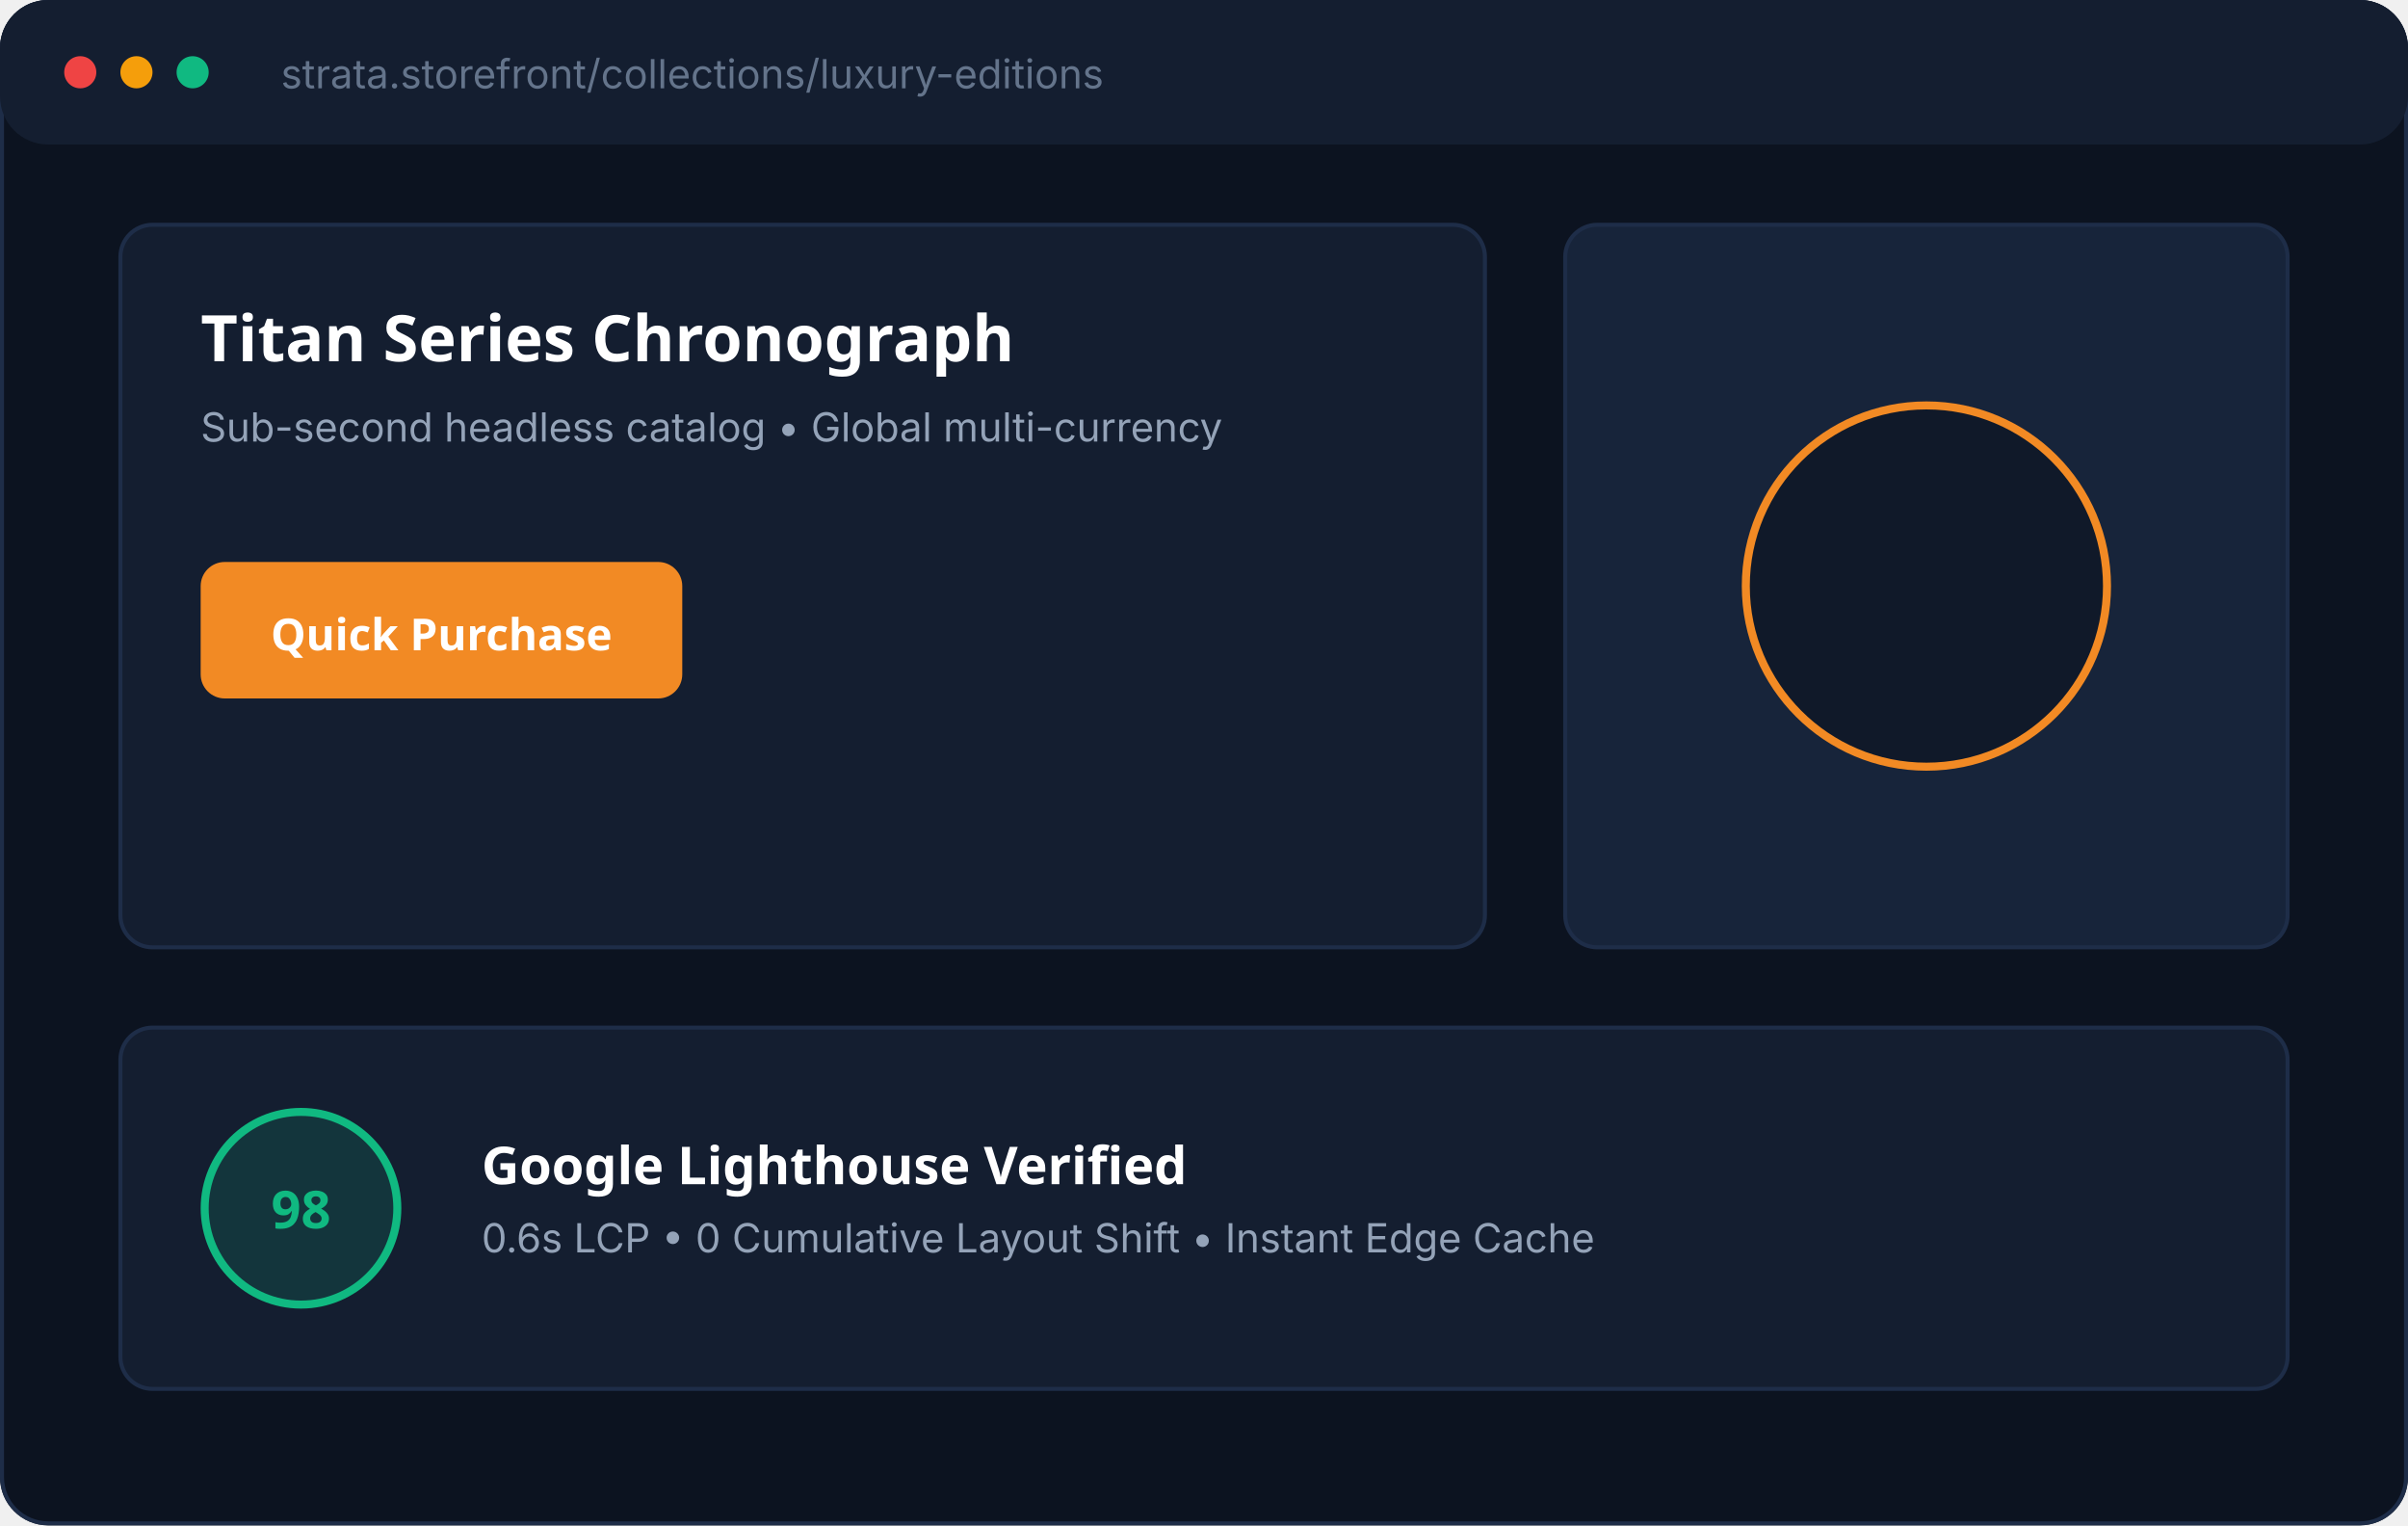
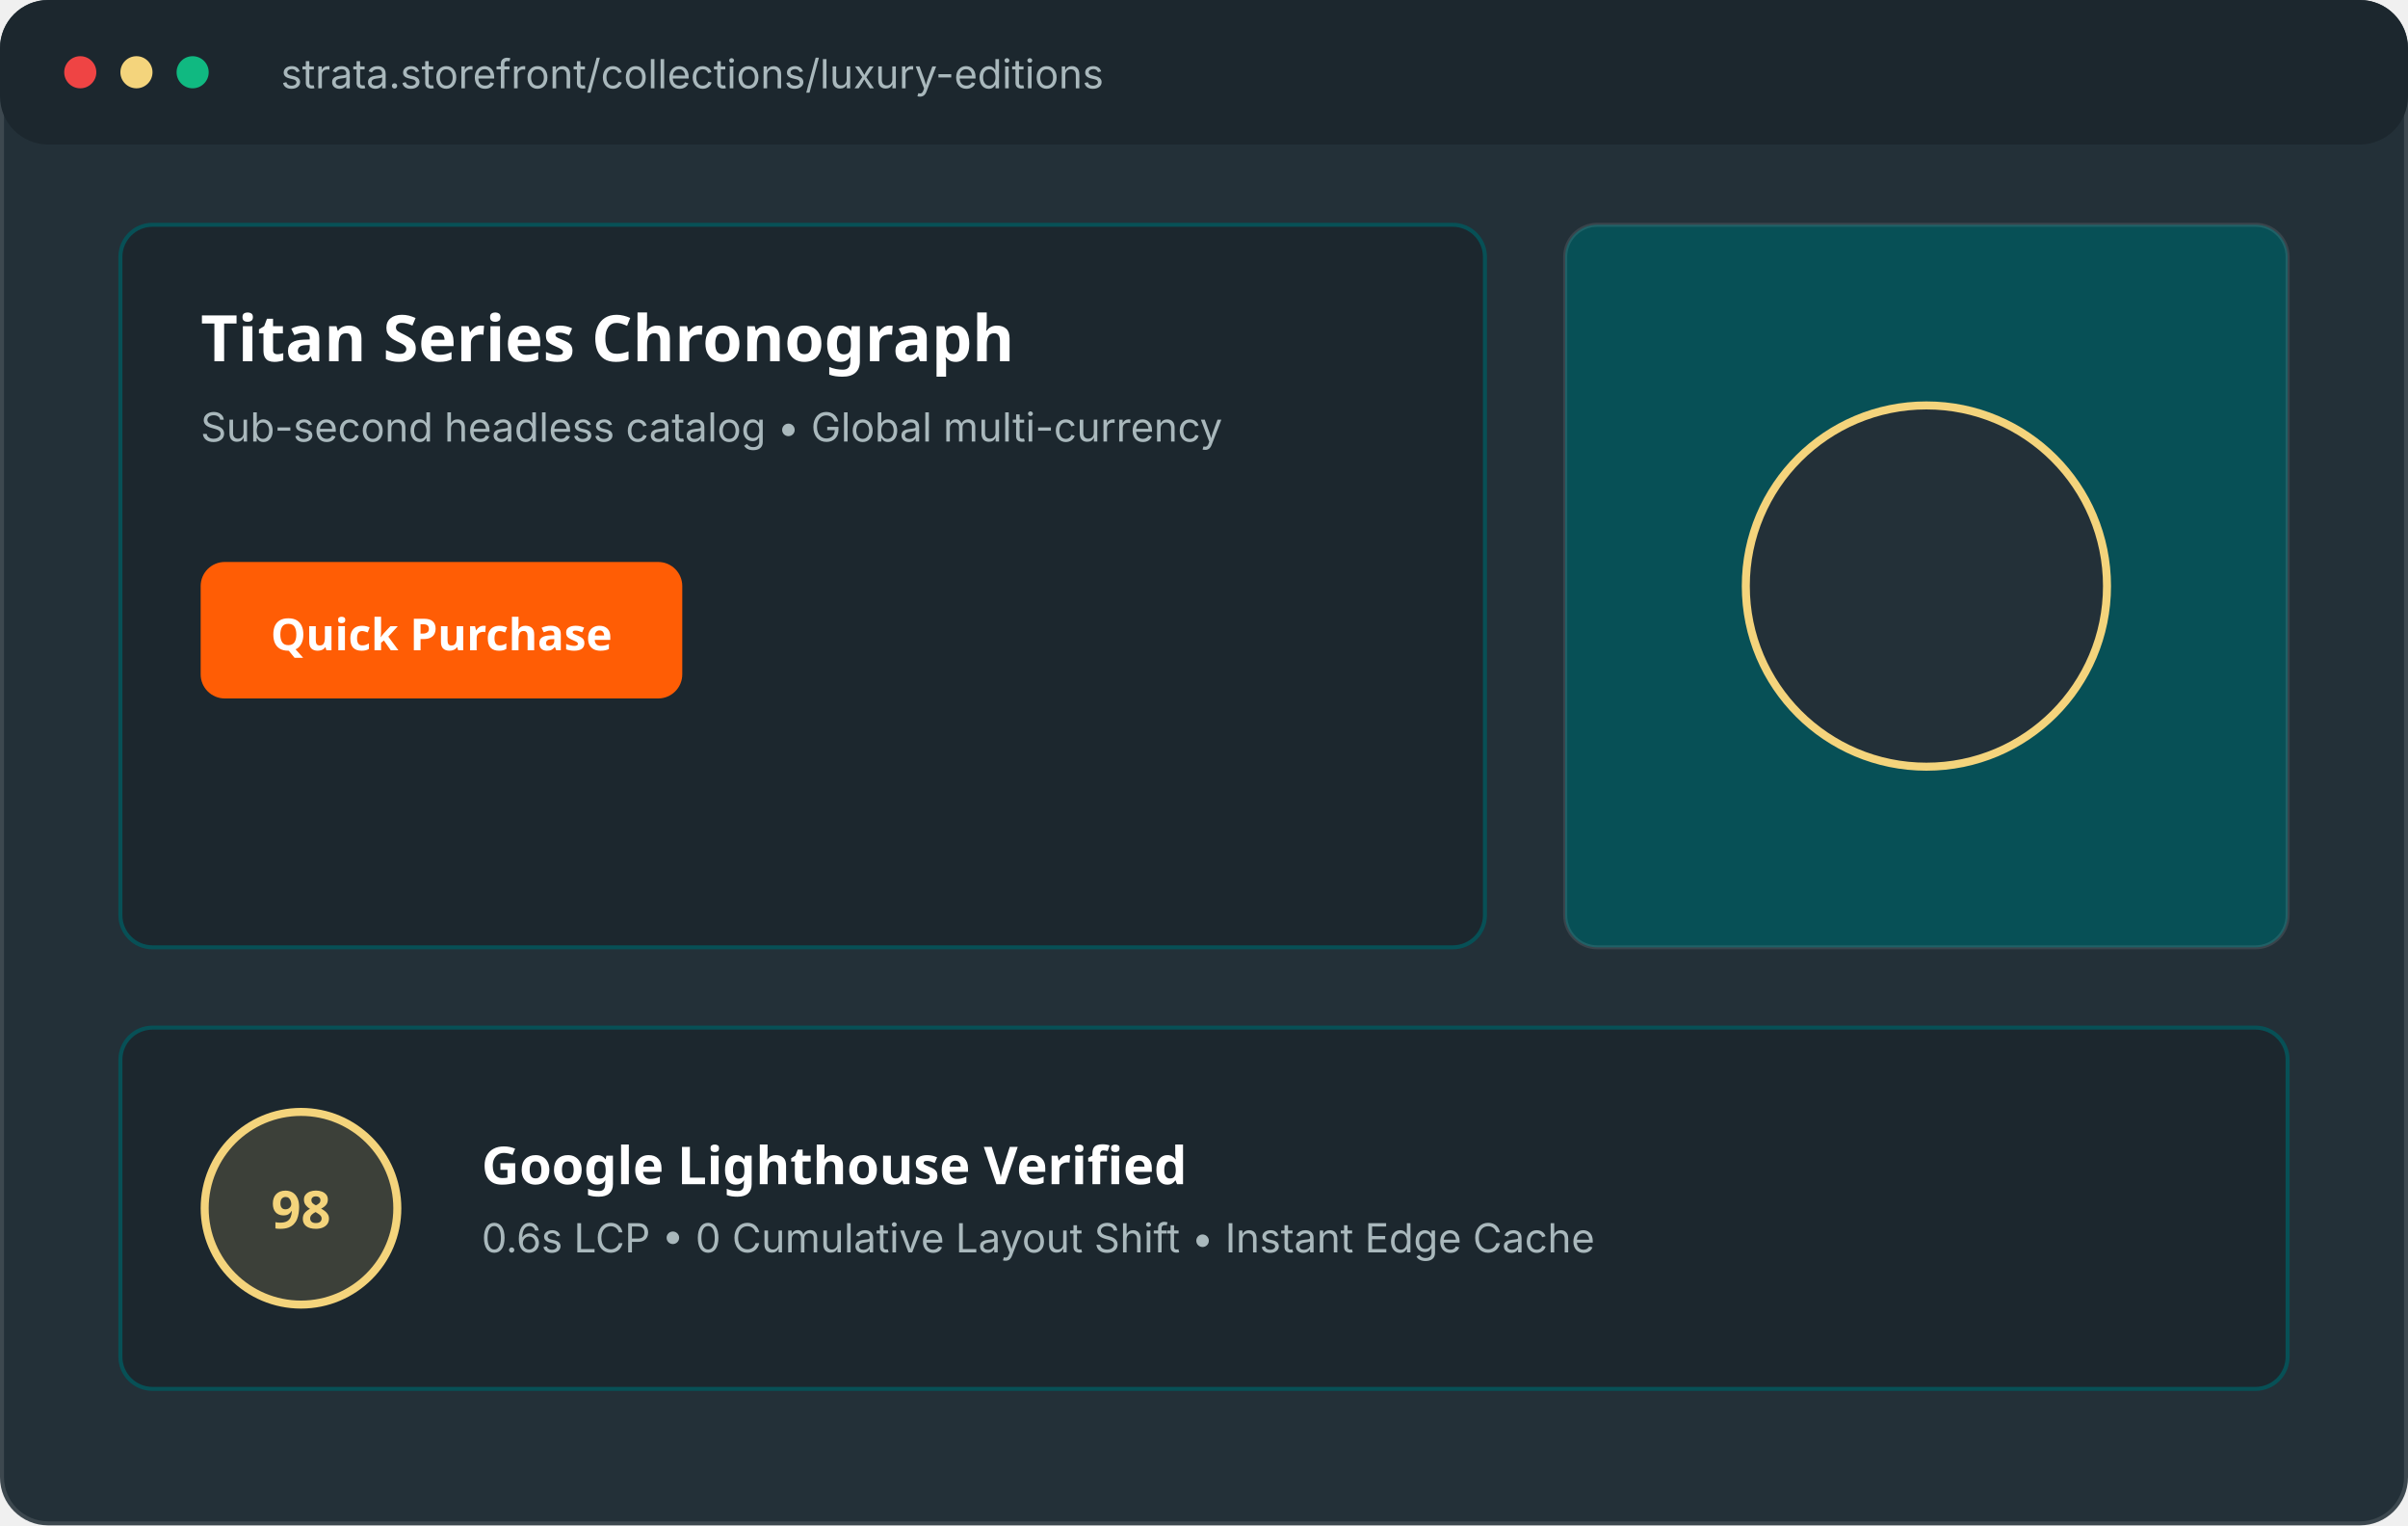
<svg xmlns="http://www.w3.org/2000/svg" viewBox="0 0 600 380" fill="none">
-   <rect width="600" height="380" rx="12" fill="#0C1320" />
-   <rect x="0.5" y="0.5" width="599" height="379" rx="11.5" stroke="#1E2D48" />
-   <rect width="600" height="36" fill="#141E30" rx="12" />
+   <rect width="600" height="380" rx="12" fill="#233038" />
+   <rect x="0.5" y="0.5" width="599" height="379" rx="11.5" stroke="rgba(255,255,255,0.12)" />
+   <rect width="600" height="36" fill="#1C272E" rx="12" />
  <circle cx="20" cy="18" r="4" fill="#EF4444" />
-   <circle cx="34" cy="18" r="4" fill="#F59E0B" />
+   <circle cx="34" cy="18" r="4" fill="#F4D47C" />
  <circle cx="48" cy="18" r="4" fill="#10B981" />
-   <text x="70" y="22" font-family="'Inter', sans-serif" font-size="10" fill="#64748B">strata.storefront/collections/luxury-editions</text>
-   <rect x="30" y="56" width="340" height="180" rx="8" fill="#141E30" stroke="#1E2D48" />
+   <text x="70" y="22" font-family="'Inter', sans-serif" font-size="10" fill="#A9B8BC">strata.storefront/collections/luxury-editions</text>
+   <rect x="30" y="56" width="340" height="180" rx="8" fill="#1C272E" stroke="#075056" />
  <text x="50" y="90" font-family="'Space Grotesk', sans-serif" font-size="16" font-weight="700" fill="#FFFFFF">Titan Series Chronograph</text>
-   <text x="50" y="110" font-family="'Inter', sans-serif" font-size="10" fill="#94A3B8">Sub-second headless catalog • Global multi-currency</text>
-   <rect x="50" y="140" width="120" height="34" rx="6" fill="#F28A24" />
+   <text x="50" y="110" font-family="'Inter', sans-serif" font-size="10" fill="#A9B8BC">Sub-second headless catalog • Global multi-currency</text>
+   <rect x="50" y="140" width="120" height="34" rx="6" fill="#FF5D05" />
  <text x="110" y="162" font-family="'Space Grotesk', sans-serif" font-size="11" font-weight="700" fill="#FFFFFF" text-anchor="middle">Quick Purchase</text>
-   <rect x="390" y="56" width="180" height="180" rx="8" fill="#17243A" stroke="#1E2D48" />
-   <circle cx="480" cy="146" r="45" fill="#101929" stroke="#F28A24" stroke-width="2" />
-   <rect x="30" y="256" width="540" height="90" rx="8" fill="#141E30" stroke="#1E2D48" />
-   <circle cx="75" cy="301" r="24" fill="rgba(16,185,129,0.15)" stroke="#10B981" stroke-width="2" />
-   <text x="75" y="306" font-family="'Space Grotesk', sans-serif" font-size="13" font-weight="800" fill="#10B981" text-anchor="middle">98</text>
+   <rect x="390" y="56" width="180" height="180" rx="8" fill="#075056" stroke="rgba(255,255,255,0.1)" />
+   <circle cx="480" cy="146" r="45" fill="#233038" stroke="#F4D47C" stroke-width="2" />
+   <rect x="30" y="256" width="540" height="90" rx="8" fill="#1C272E" stroke="#075056" />
+   <circle cx="75" cy="301" r="24" fill="rgba(244,212,124,0.15)" stroke="#F4D47C" stroke-width="2" />
+   <text x="75" y="306" font-family="'Space Grotesk', sans-serif" font-size="13" font-weight="800" fill="#F4D47C" text-anchor="middle">98</text>
  <text x="120" y="295" font-family="'Space Grotesk', sans-serif" font-size="13" font-weight="700" fill="#FFFFFF">Google Lighthouse Verified</text>
-   <text x="120" y="312" font-family="'Inter', sans-serif" font-size="10" fill="#94A3B8">0.6s LCP • 0 Cumulative Layout Shift • Instant Edge Cache</text>
+   <text x="120" y="312" font-family="'Inter', sans-serif" font-size="10" fill="#A9B8BC">0.6s LCP • 0 Cumulative Layout Shift • Instant Edge Cache</text>
</svg>
